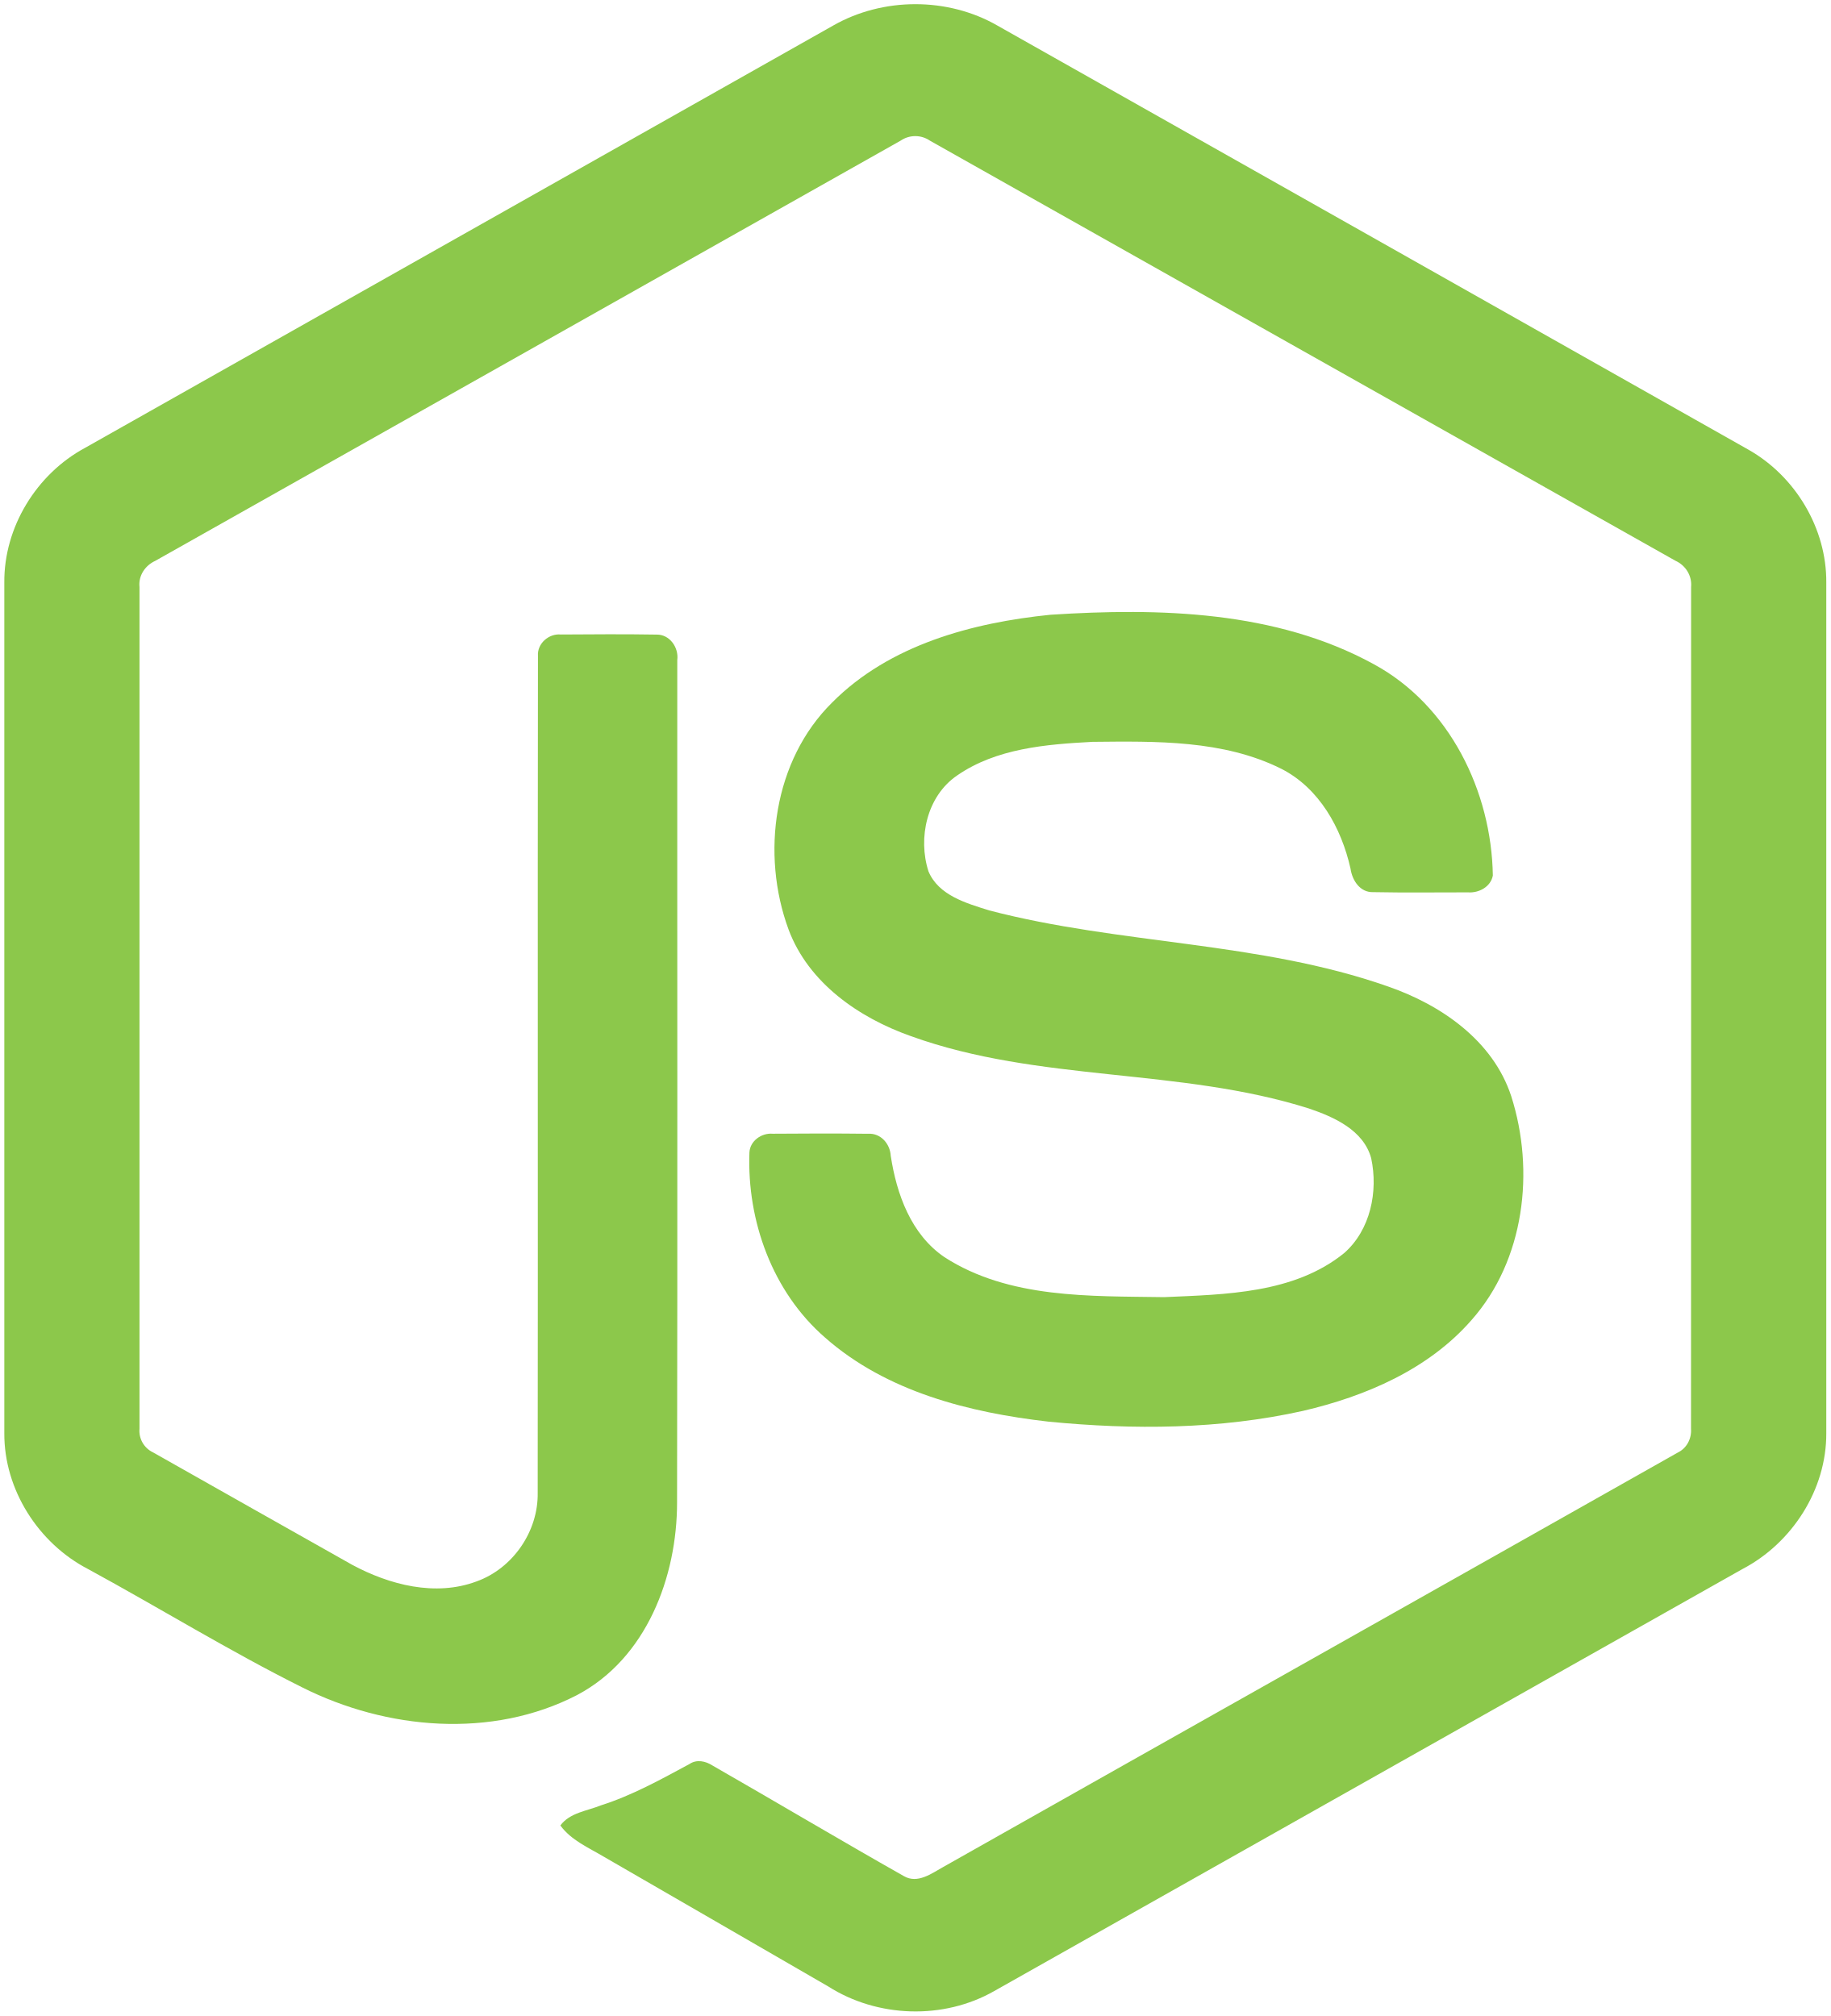
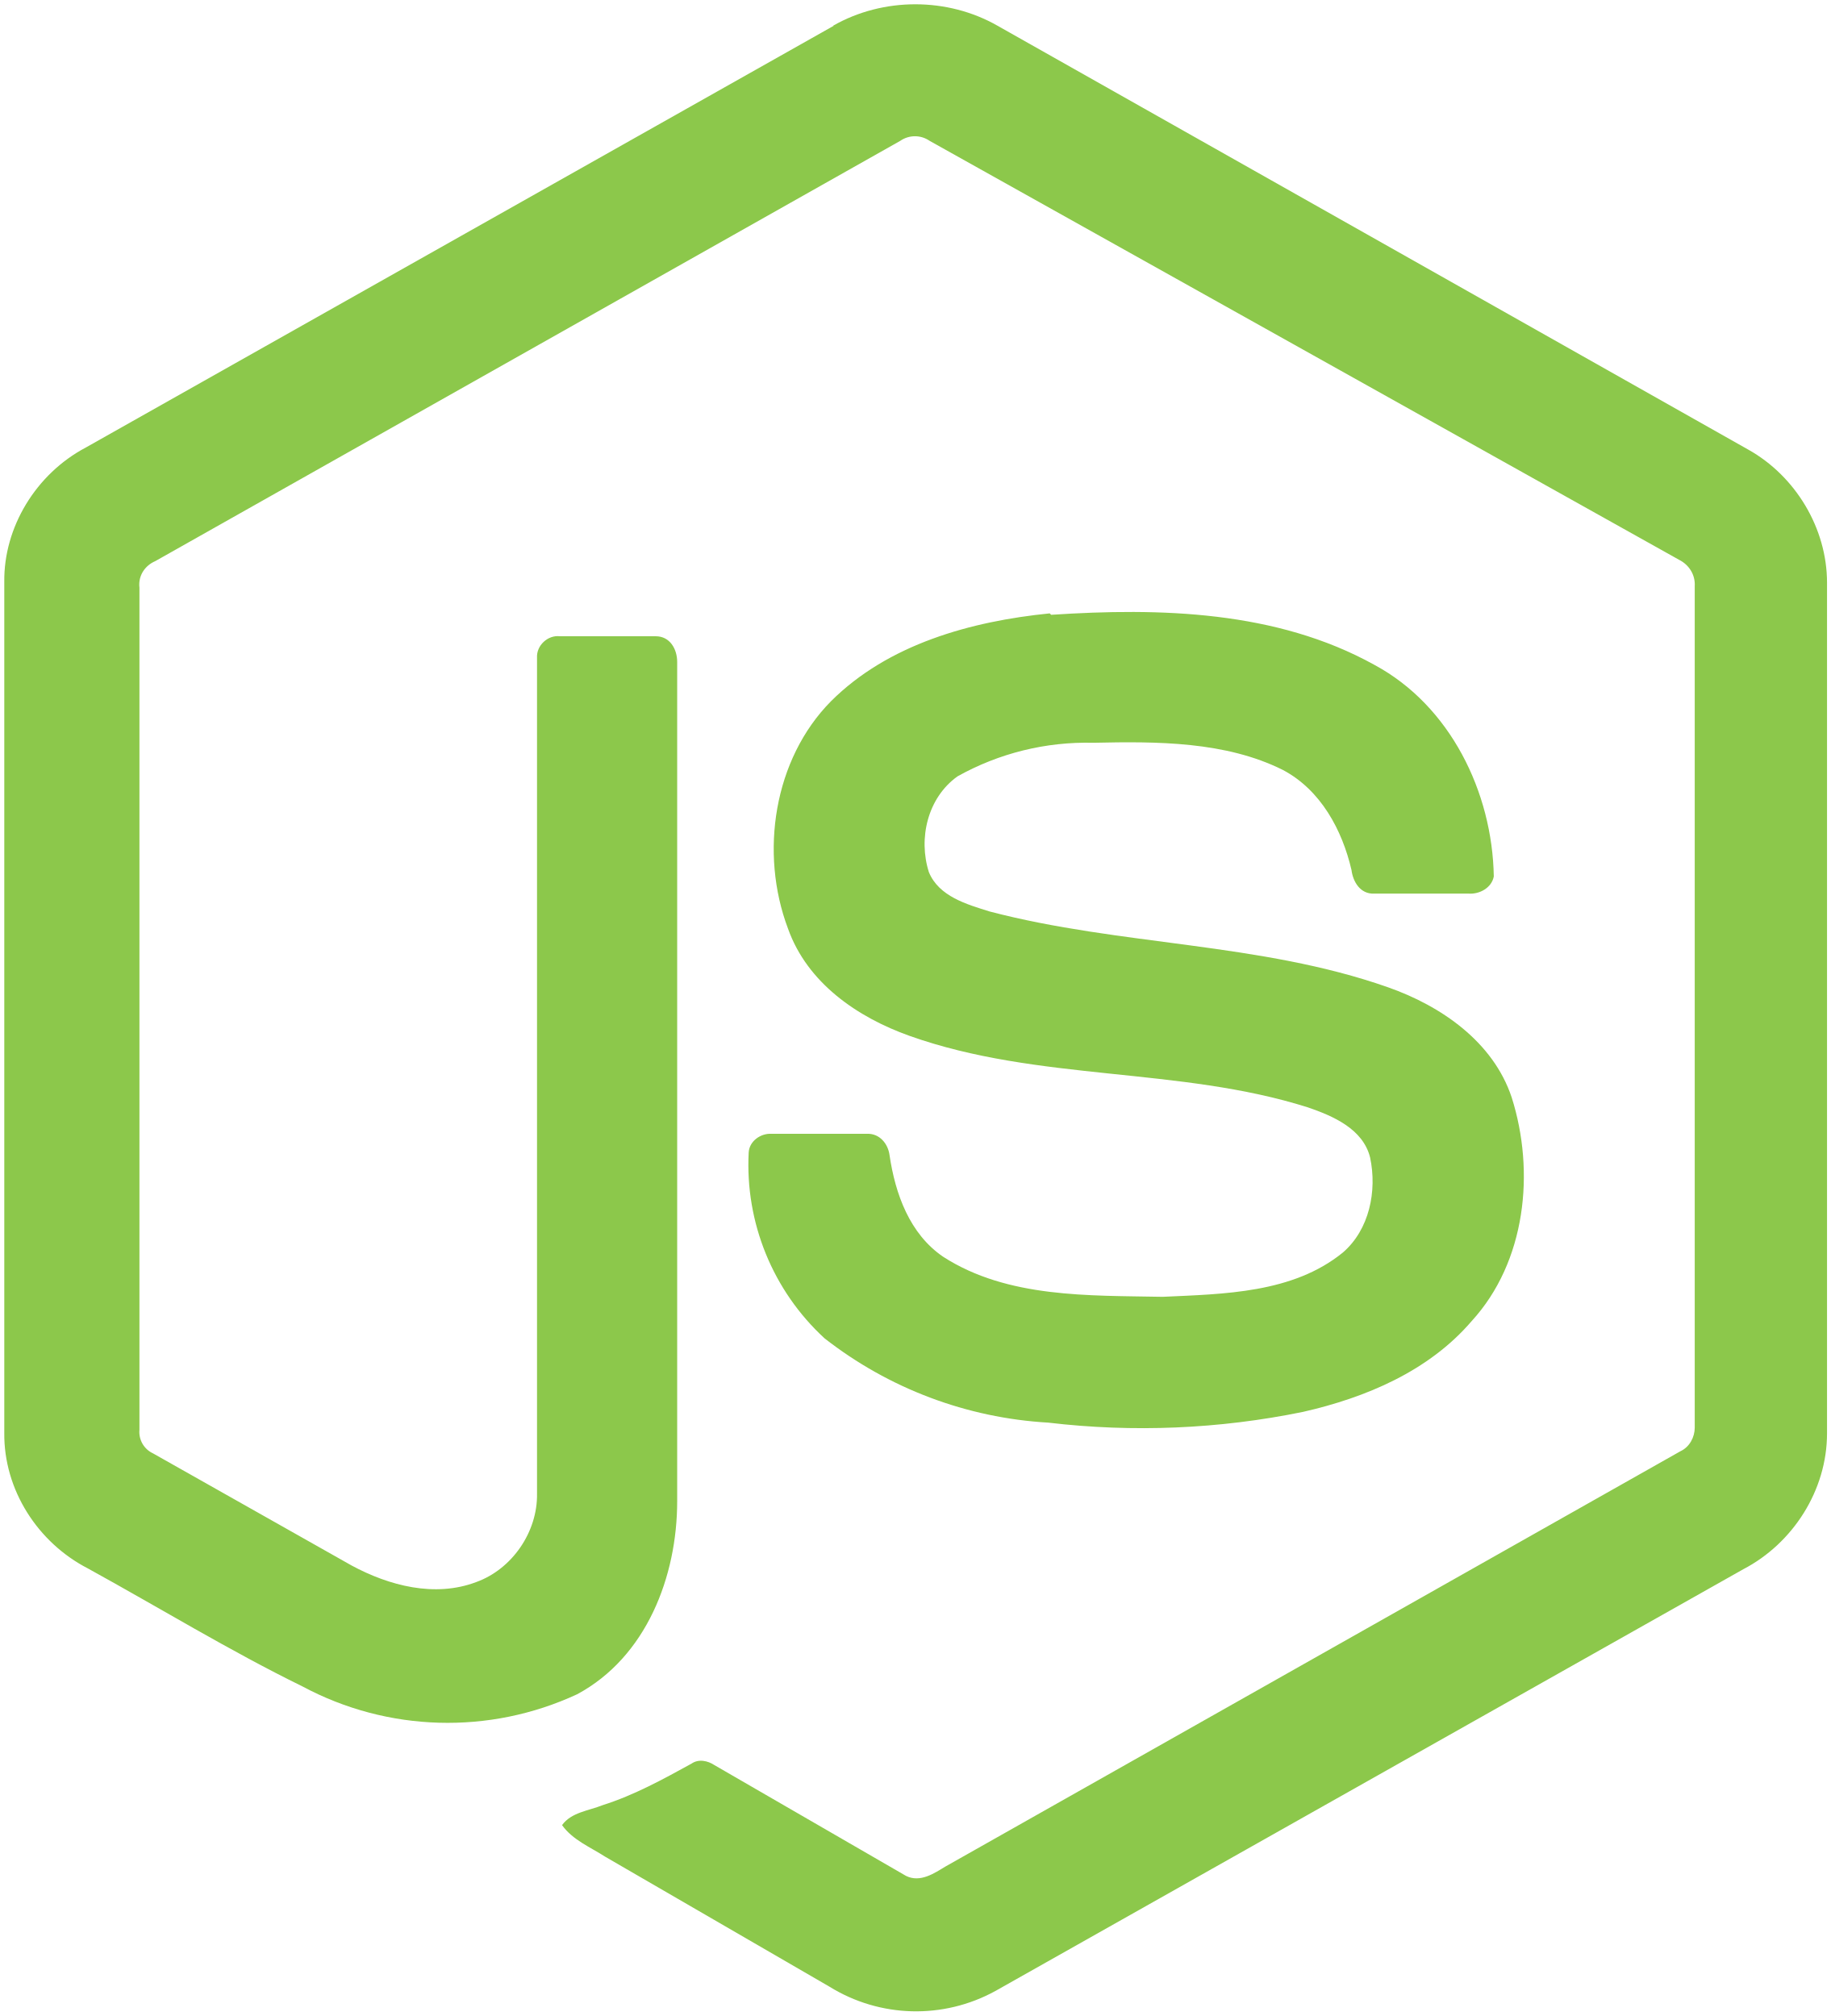
- <svg xmlns="http://www.w3.org/2000/svg" width="2270" height="2500" viewBox="0 0 256 282" preserveAspectRatio="xMinYMin meet">
-   <g fill="#8CC84B">
-     <path d="M116.504 3.58c6.962-3.985 16.03-4.003 22.986 0 34.995 19.774 70.001 39.517 104.99 59.303 6.581 3.707 10.983 11.031 10.916 18.614v118.968c.049 7.897-4.788 15.396-11.731 19.019-34.88 19.665-69.742 39.354-104.616 59.019-7.106 4.063-16.356 3.75-23.24-.646-10.457-6.062-20.932-12.094-31.39-18.15-2.137-1.274-4.546-2.288-6.055-4.36 1.334-1.798 3.719-2.022 5.657-2.807 4.365-1.388 8.374-3.616 12.384-5.778 1.014-.694 2.252-.428 3.224.193 8.942 5.127 17.805 10.403 26.777 15.481 1.914 1.105 3.852-.362 5.488-1.274 34.228-19.345 68.498-38.617 102.72-57.968 1.268-.61 1.969-1.956 1.866-3.345.024-39.245.006-78.497.012-117.742.145-1.576-.767-3.025-2.192-3.67-34.759-19.575-69.5-39.18-104.253-58.76a3.621 3.621 0 0 0-4.094-.006C91.2 39.257 56.465 58.88 21.712 78.454c-1.42.646-2.373 2.071-2.204 3.653.006 39.245 0 78.497 0 117.748a3.329 3.329 0 0 0 1.89 3.303c9.274 5.259 18.56 10.481 27.84 15.722 5.228 2.814 11.647 4.486 17.407 2.33 5.083-1.823 8.646-7.01 8.549-12.407.048-39.016-.024-78.038.036-117.048-.127-1.732 1.516-3.163 3.2-3 4.456-.03 8.918-.06 13.374.012 1.86-.042 3.14 1.823 2.91 3.568-.018 39.263.048 78.527-.03 117.79.012 10.464-4.287 21.85-13.966 26.97-11.924 6.177-26.662 4.867-38.442-1.056-10.198-5.09-19.93-11.097-29.947-16.55C5.368 215.886.555 208.357.604 200.466V81.497c-.073-7.74 4.504-15.197 11.29-18.85C46.768 42.966 81.636 23.27 116.504 3.58z" />
-     <path d="M146.928 85.99c15.21-.979 31.493-.58 45.18 6.913 10.597 5.742 16.472 17.793 16.659 29.566-.296 1.588-1.956 2.464-3.472 2.355-4.413-.006-8.827.06-13.24-.03-1.872.072-2.96-1.654-3.195-3.309-1.268-5.633-4.34-11.212-9.642-13.929-8.139-4.075-17.576-3.87-26.451-3.785-6.479.344-13.446.905-18.935 4.715-4.214 2.886-5.494 8.712-3.99 13.404 1.418 3.369 5.307 4.456 8.489 5.458 18.33 4.794 37.754 4.317 55.734 10.626 7.444 2.572 14.726 7.572 17.274 15.366 3.333 10.446 1.872 22.932-5.56 31.318-6.027 6.901-14.805 10.657-23.56 12.697-11.647 2.597-23.734 2.663-35.562 1.51-11.122-1.268-22.696-4.19-31.282-11.768-7.342-6.375-10.928-16.308-10.572-25.895.085-1.619 1.697-2.748 3.248-2.615 4.444-.036 8.888-.048 13.332.006 1.775-.127 3.091 1.407 3.182 3.08.82 5.367 2.837 11 7.517 14.182 9.032 5.827 20.365 5.428 30.707 5.591 8.568-.38 18.186-.495 25.178-6.158 3.689-3.23 4.782-8.634 3.785-13.283-1.08-3.925-5.186-5.754-8.712-6.95-18.095-5.724-37.736-3.647-55.656-10.12-7.275-2.571-14.31-7.432-17.105-14.906-3.9-10.578-2.113-23.662 6.098-31.765 8.006-8.06 19.563-11.164 30.551-12.275z" />
-   </g>
+ <svg xmlns="http://www.w3.org/2000/svg" width="2270" height="2500" viewBox="0 0 256 282" preserveAspectRatio="xMinYMin meet" fill="#8cc84b">
+   <path d="M116.5 3.6c7-4 16-4 23 0l105 59.3c6.6 3.7 11 11 11 18.6v119c0 8-4.8 15.4-11.7 19l-104.6 59a23 23 0 0 1-23.2-.6l-31.4-18.2c-2-1.3-4.5-2.3-6-4.4 1.3-1.8 3.7-2 5.7-2.8 4.4-1.4 8.4-3.6 12.4-5.8 1-.7 2.3-.4 3.2.2l26.8 15.5c2 1 4-.4 5.5-1.3L235 203c1.3-.6 2-2 2-3.3V82c.1-1.6-.8-3-2.2-3.7L130 19.7a3.6 3.6 0 0 0-4.1 0L21.7 78.5c-1.4.6-2.4 2-2.2 3.7V200a3.3 3.3 0 0 0 1.9 3.3L49.2 219c5.2 2.8 11.6 4.5 17.4 2.3 5-1.8 8.6-7 8.5-12.4V92c-.1-1.7 1.5-3.2 3.2-3h13.4c2 0 3 1.8 3 3.6V210c0 10.5-4.3 21.8-14 27a43 43 0 0 1-38.4-1.1c-10.2-5-20-11-30-16.5-7-3.6-11.8-11-11.7-19v-119C.5 73.8 5 66.3 12 62.6l104.6-59zM147 86c15.2-1 31.5-.6 45.2 7 10.6 5.7 16.5 17.8 16.7 29.6-.3 1.6-2 2.5-3.5 2.4h-13.2c-2 .1-3-1.7-3.2-3.3-1.3-5.6-4.3-11.2-9.6-14-8-4-17.6-4-26.5-3.8a37 37 0 0 0-19 4.7c-4.2 3-5.5 8.7-4 13.4 1.4 3.4 5.3 4.5 8.5 5.5 18.3 4.8 37.8 4.3 55.7 10.6 7.4 2.6 14.7 7.6 17.3 15.4 3.3 10.4 2 23-5.6 31.3-6 7-14.8 10.7-23.6 12.7a112 112 0 0 1-35.6 1.5 56 56 0 0 1-31.3-11.8 33 33 0 0 1-10.6-26c.1-1.6 1.7-2.7 3.2-2.6h13.3c1.8-.1 3 1.4 3.2 3 .8 5.4 2.8 11 7.5 14.2 9 5.8 20.4 5.4 30.7 5.6 8.6-.4 18.2-.5 25.2-6.2 3.7-3.2 4.8-8.6 3.8-13.3-1-4-5.2-5.8-8.7-7-18-5.7-37.7-3.6-55.7-10-7.3-2.6-14.3-7.4-17-15-4-10.6-2-23.7 6-31.8 8-8 19.6-11.2 30.6-12.3z" />
</svg>
